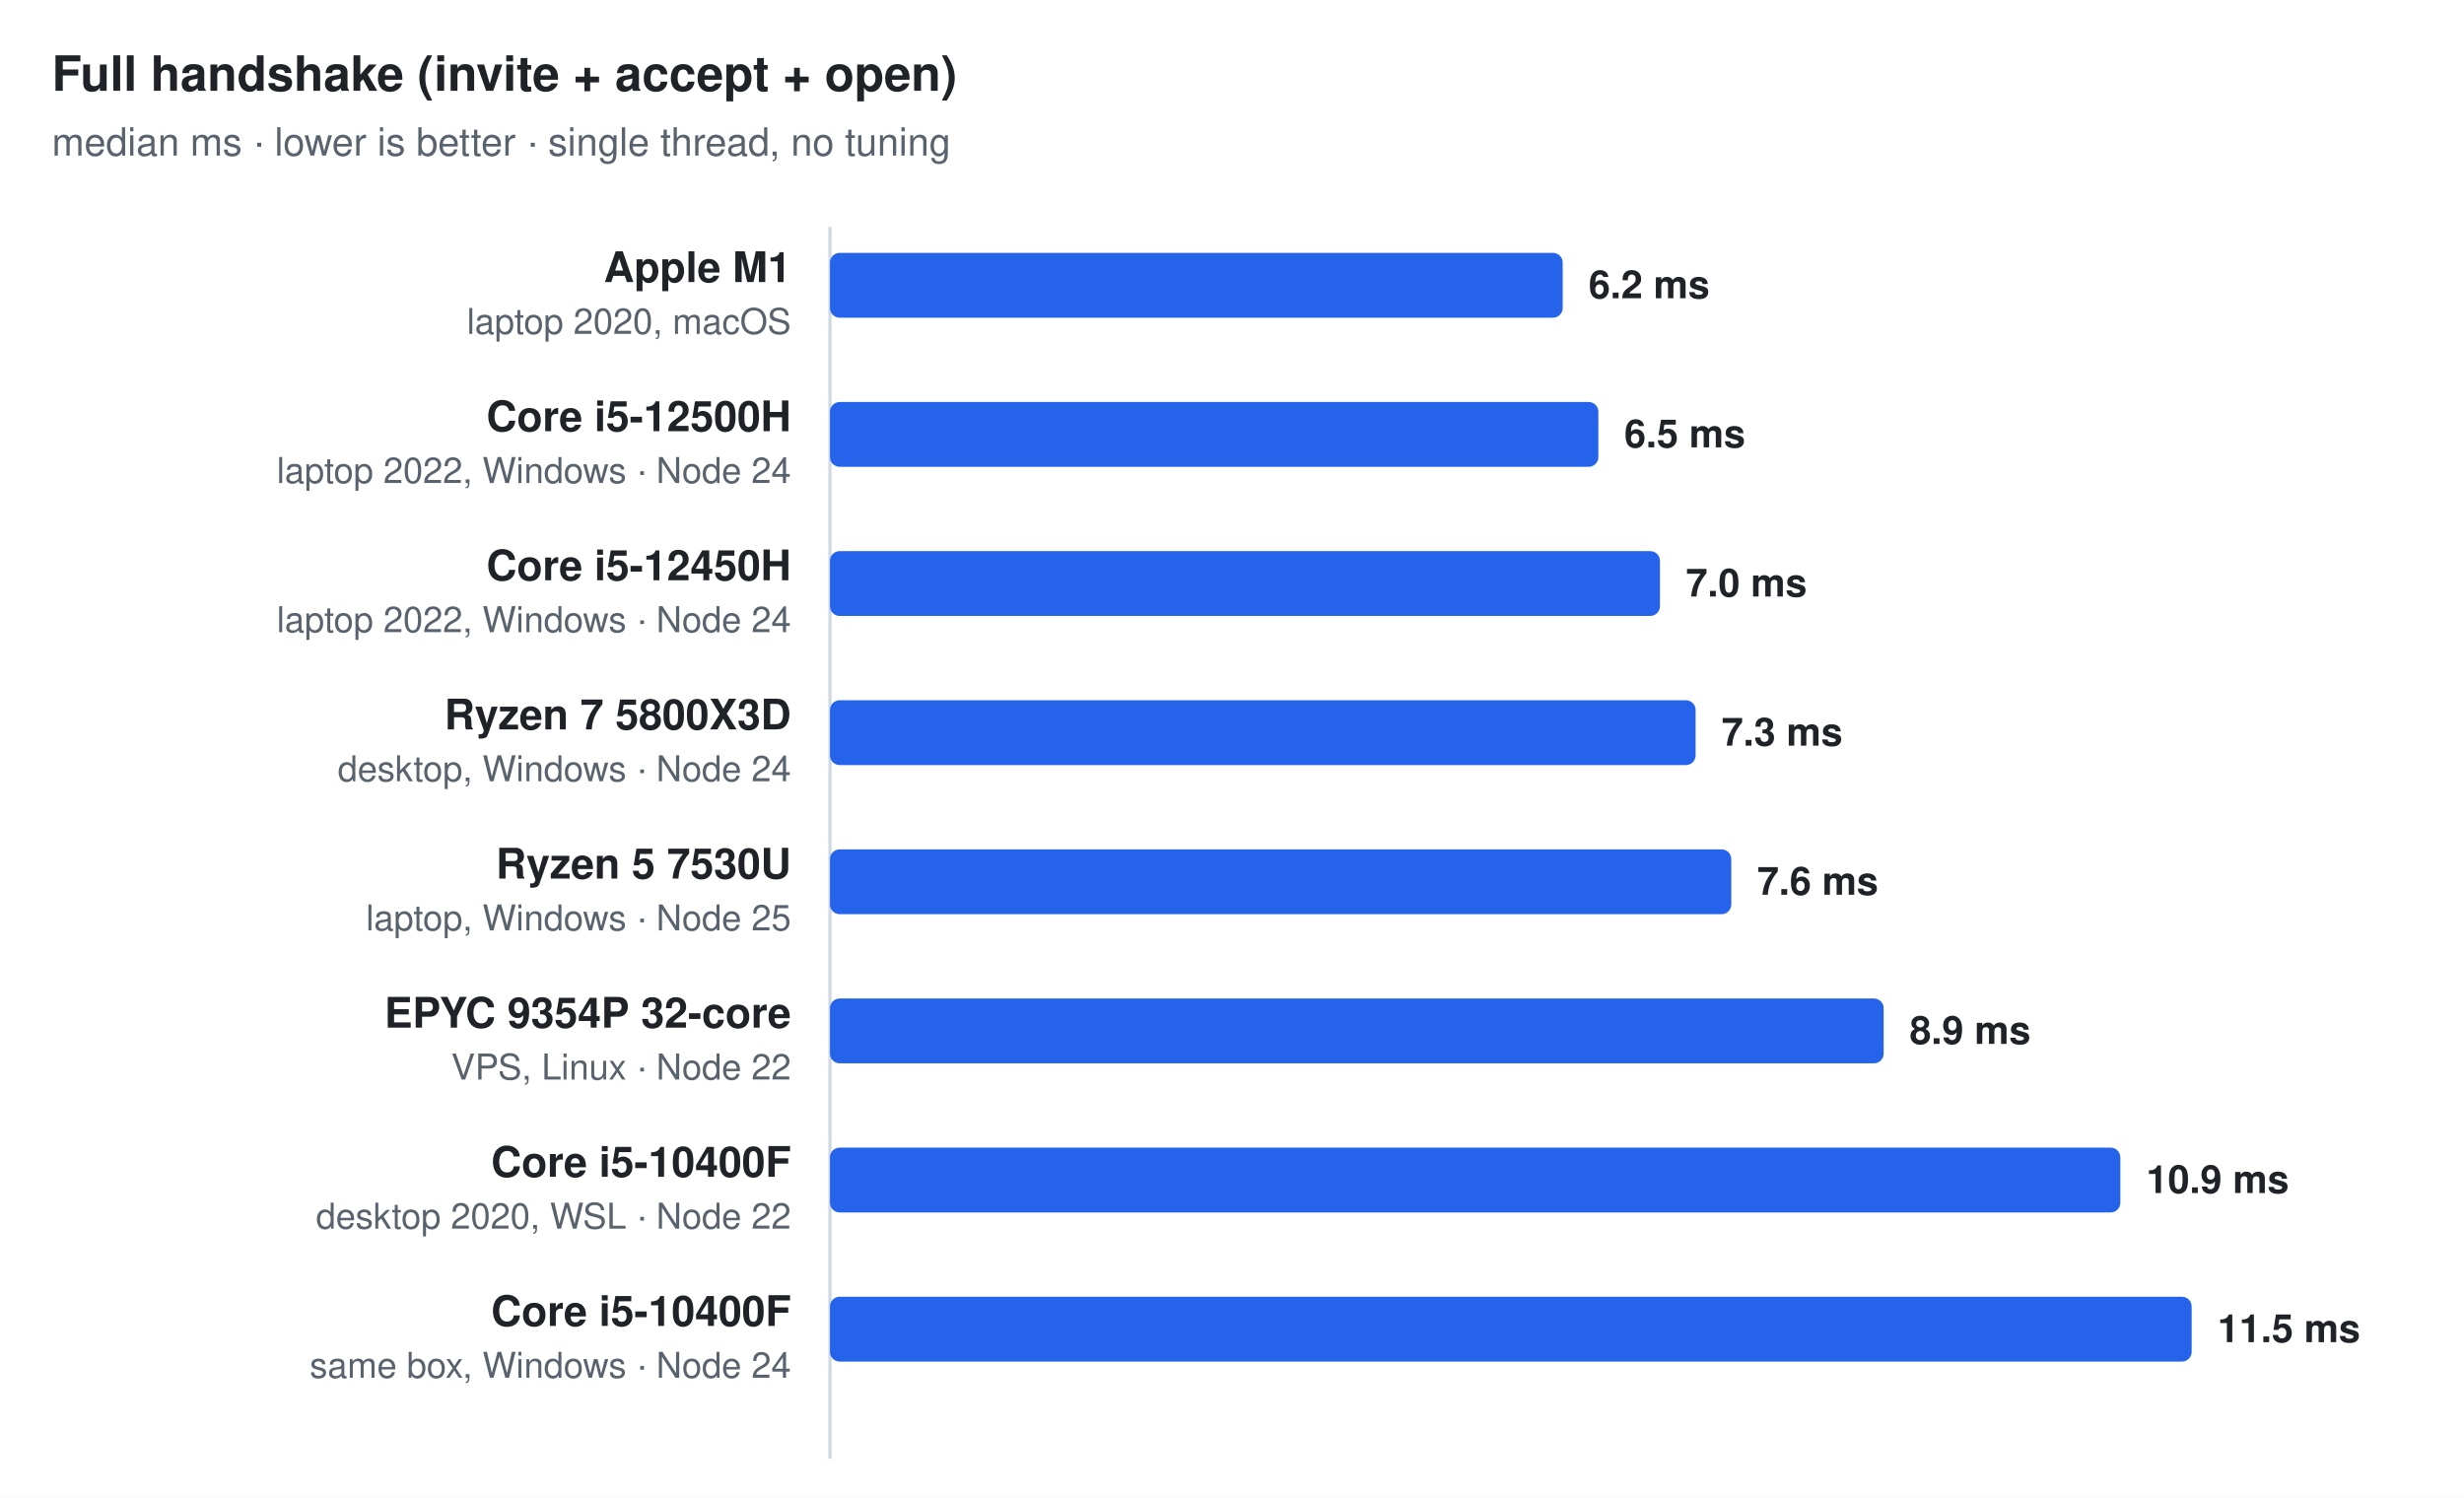
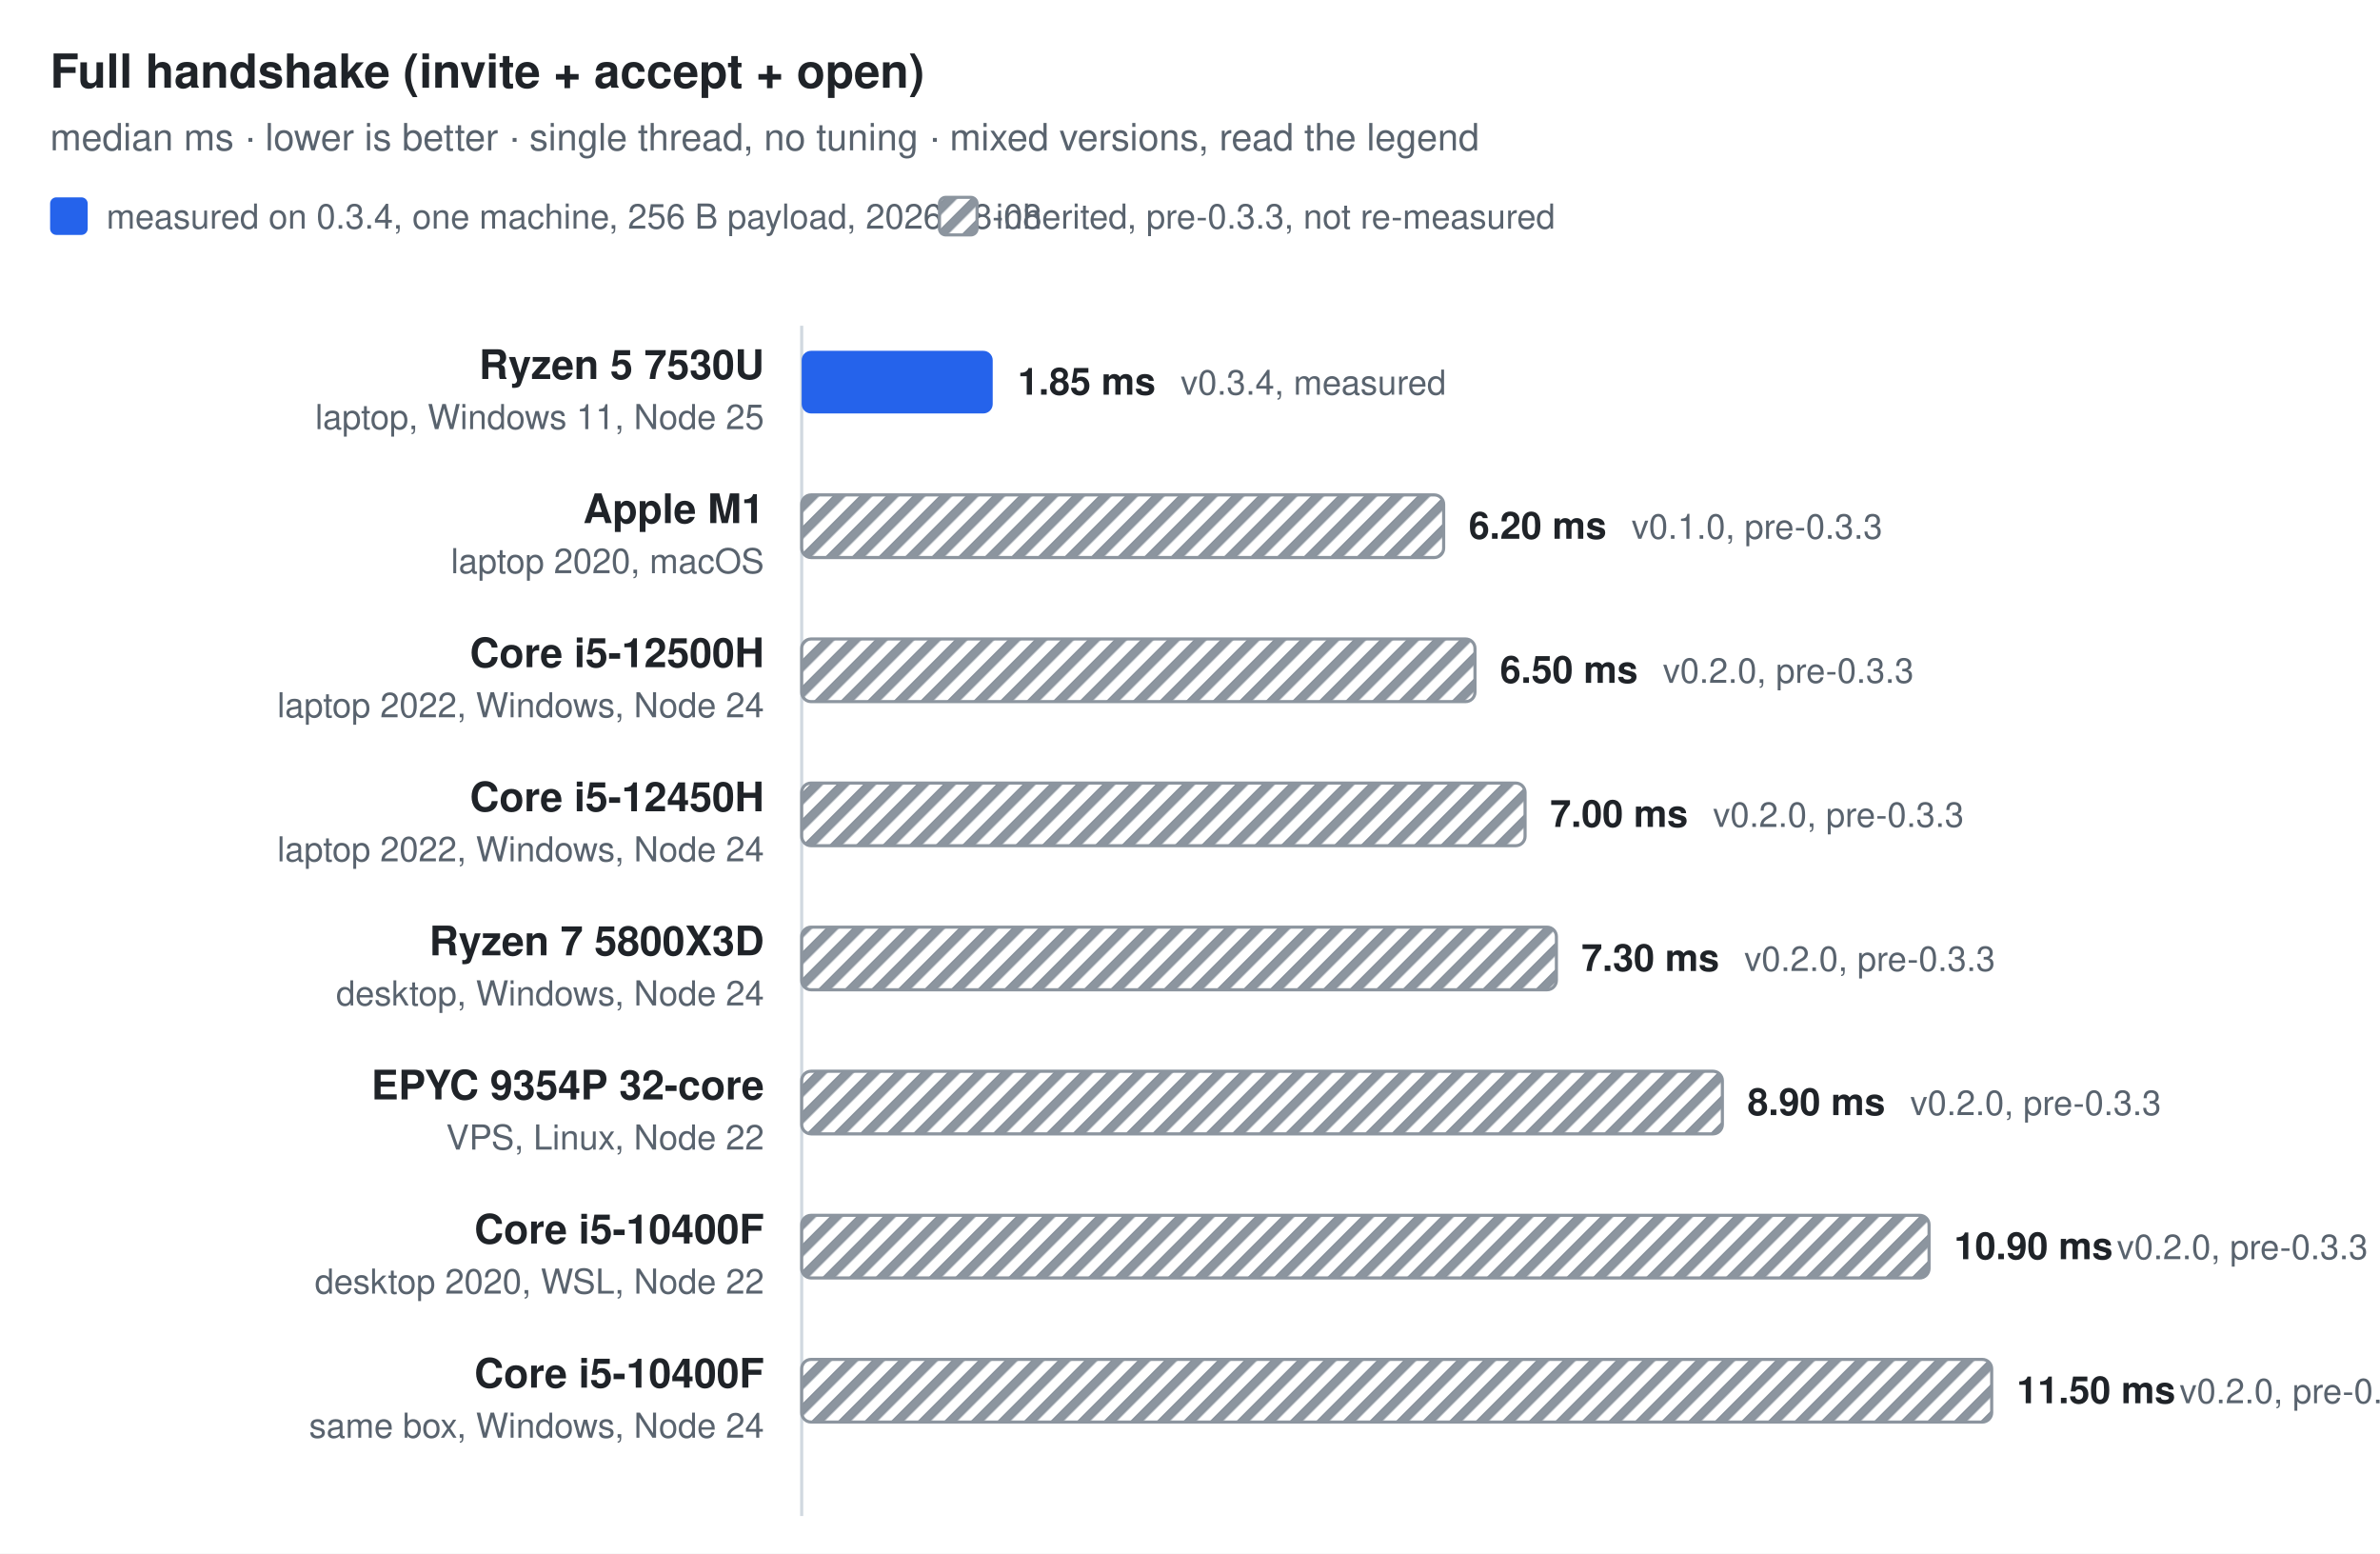
- <svg xmlns="http://www.w3.org/2000/svg" width="760" height="462" viewBox="0 0 760 462" role="img" aria-label="Full handshake (invite + accept + open), median milliseconds per machine, lower is better">
-   <rect width="760" height="462" fill="#ffffff" />
+ <svg xmlns="http://www.w3.org/2000/svg" width="760" height="496" viewBox="0 0 760 496" role="img" aria-label="Full handshake (invite + accept + open), median ms per machine, lower is better: Ryzen 5 7530U 1.85 (v0.3.4, measured), Apple M1 6.20 (v0.1.0, pre-0.3.3), Core i5-12500H 6.50 (v0.2.0, pre-0.3.3), Core i5-12450H 7.00 (v0.2.0, pre-0.3.3), Ryzen 7 5800X3D 7.30 (v0.2.0, pre-0.3.3), EPYC 9354P 32-core 8.90 (v0.2.0, pre-0.3.3), Core i5-10400F 10.90 (v0.2.0, pre-0.3.3), Core i5-10400F 11.50 (v0.2.0, pre-0.3.3). Only the Ryzen 5 7530U row is measured on 0.3.4; the rest predate the native curve and hash backends added in 0.3.3. The same laptop measured 7.6 ms on 0.2.0 and 1.85 ms on 0.3.4, so the inherited rows overstate the handshake by roughly 4x.">
+   <rect width="760" height="496" fill="#ffffff" />
+   <defs>
+     <pattern id="stale" width="6" height="6" patternUnits="userSpaceOnUse" patternTransform="rotate(45)">
+       <rect width="6" height="6" fill="#ffffff" />
+       <rect width="3" height="6" fill="#8c959f" />
+     </pattern>
+   </defs>
  <text x="16" y="28" font-family="-apple-system,BlinkMacSystemFont,'Segoe UI',Helvetica,Arial,sans-serif" font-size="15" font-weight="700" fill="#1f2328">Full handshake (invite + accept + open)</text>
-   <text x="16" y="48" font-family="-apple-system,BlinkMacSystemFont,'Segoe UI',Helvetica,Arial,sans-serif" font-size="12" fill="#59636e">median ms · lower is better · single thread, no tuning</text>
-   <line x1="256" y1="70" x2="256" y2="450" stroke="#d1d9e0" stroke-width="1" />
-   <text x="244" y="87" text-anchor="end" font-family="-apple-system,BlinkMacSystemFont,'Segoe UI',Helvetica,Arial,sans-serif" font-size="13" font-weight="600" fill="#1f2328">Apple M1</text>
-   <text x="244" y="103" text-anchor="end" font-family="-apple-system,BlinkMacSystemFont,'Segoe UI',Helvetica,Arial,sans-serif" font-size="11" fill="#59636e">laptop 2020, macOS</text>
-   <rect x="256" y="78" width="226" height="20" rx="3" fill="#2563eb" />
-   <text x="490" y="92" font-family="-apple-system,BlinkMacSystemFont,'Segoe UI',Helvetica,Arial,sans-serif" font-size="12" font-weight="600" fill="#1f2328">6.2 ms</text>
-   <text x="244" y="133" text-anchor="end" font-family="-apple-system,BlinkMacSystemFont,'Segoe UI',Helvetica,Arial,sans-serif" font-size="13" font-weight="600" fill="#1f2328">Core i5-12500H</text>
-   <text x="244" y="149" text-anchor="end" font-family="-apple-system,BlinkMacSystemFont,'Segoe UI',Helvetica,Arial,sans-serif" font-size="11" fill="#59636e">laptop 2022, Windows · Node 24</text>
-   <rect x="256" y="124" width="237" height="20" rx="3" fill="#2563eb" />
-   <text x="501" y="138" font-family="-apple-system,BlinkMacSystemFont,'Segoe UI',Helvetica,Arial,sans-serif" font-size="12" font-weight="600" fill="#1f2328">6.5 ms</text>
-   <text x="244" y="179" text-anchor="end" font-family="-apple-system,BlinkMacSystemFont,'Segoe UI',Helvetica,Arial,sans-serif" font-size="13" font-weight="600" fill="#1f2328">Core i5-12450H</text>
-   <text x="244" y="195" text-anchor="end" font-family="-apple-system,BlinkMacSystemFont,'Segoe UI',Helvetica,Arial,sans-serif" font-size="11" fill="#59636e">laptop 2022, Windows · Node 24</text>
-   <rect x="256" y="170" width="256" height="20" rx="3" fill="#2563eb" />
-   <text x="520" y="184" font-family="-apple-system,BlinkMacSystemFont,'Segoe UI',Helvetica,Arial,sans-serif" font-size="12" font-weight="600" fill="#1f2328">7.0 ms</text>
-   <text x="244" y="225" text-anchor="end" font-family="-apple-system,BlinkMacSystemFont,'Segoe UI',Helvetica,Arial,sans-serif" font-size="13" font-weight="600" fill="#1f2328">Ryzen 7 5800X3D</text>
-   <text x="244" y="241" text-anchor="end" font-family="-apple-system,BlinkMacSystemFont,'Segoe UI',Helvetica,Arial,sans-serif" font-size="11" fill="#59636e">desktop, Windows · Node 24</text>
-   <rect x="256" y="216" width="267" height="20" rx="3" fill="#2563eb" />
-   <text x="531" y="230" font-family="-apple-system,BlinkMacSystemFont,'Segoe UI',Helvetica,Arial,sans-serif" font-size="12" font-weight="600" fill="#1f2328">7.3 ms</text>
-   <text x="244" y="271" text-anchor="end" font-family="-apple-system,BlinkMacSystemFont,'Segoe UI',Helvetica,Arial,sans-serif" font-size="13" font-weight="600" fill="#1f2328">Ryzen 5 7530U</text>
-   <text x="244" y="287" text-anchor="end" font-family="-apple-system,BlinkMacSystemFont,'Segoe UI',Helvetica,Arial,sans-serif" font-size="11" fill="#59636e">laptop, Windows · Node 25</text>
-   <rect x="256" y="262" width="278" height="20" rx="3" fill="#2563eb" />
-   <text x="542" y="276" font-family="-apple-system,BlinkMacSystemFont,'Segoe UI',Helvetica,Arial,sans-serif" font-size="12" font-weight="600" fill="#1f2328">7.6 ms</text>
-   <text x="244" y="317" text-anchor="end" font-family="-apple-system,BlinkMacSystemFont,'Segoe UI',Helvetica,Arial,sans-serif" font-size="13" font-weight="600" fill="#1f2328">EPYC 9354P 32-core</text>
-   <text x="244" y="333" text-anchor="end" font-family="-apple-system,BlinkMacSystemFont,'Segoe UI',Helvetica,Arial,sans-serif" font-size="11" fill="#59636e">VPS, Linux · Node 22</text>
-   <rect x="256" y="308" width="325" height="20" rx="3" fill="#2563eb" />
-   <text x="589" y="322" font-family="-apple-system,BlinkMacSystemFont,'Segoe UI',Helvetica,Arial,sans-serif" font-size="12" font-weight="600" fill="#1f2328">8.9 ms</text>
-   <text x="244" y="363" text-anchor="end" font-family="-apple-system,BlinkMacSystemFont,'Segoe UI',Helvetica,Arial,sans-serif" font-size="13" font-weight="600" fill="#1f2328">Core i5-10400F</text>
-   <text x="244" y="379" text-anchor="end" font-family="-apple-system,BlinkMacSystemFont,'Segoe UI',Helvetica,Arial,sans-serif" font-size="11" fill="#59636e">desktop 2020, WSL · Node 22</text>
-   <rect x="256" y="354" width="398" height="20" rx="3" fill="#2563eb" />
-   <text x="662" y="368" font-family="-apple-system,BlinkMacSystemFont,'Segoe UI',Helvetica,Arial,sans-serif" font-size="12" font-weight="600" fill="#1f2328">10.9 ms</text>
-   <text x="244" y="409" text-anchor="end" font-family="-apple-system,BlinkMacSystemFont,'Segoe UI',Helvetica,Arial,sans-serif" font-size="13" font-weight="600" fill="#1f2328">Core i5-10400F</text>
-   <text x="244" y="425" text-anchor="end" font-family="-apple-system,BlinkMacSystemFont,'Segoe UI',Helvetica,Arial,sans-serif" font-size="11" fill="#59636e">same box, Windows · Node 24</text>
-   <rect x="256" y="400" width="420" height="20" rx="3" fill="#2563eb" />
-   <text x="684" y="414" font-family="-apple-system,BlinkMacSystemFont,'Segoe UI',Helvetica,Arial,sans-serif" font-size="12" font-weight="600" fill="#1f2328">11.5 ms</text>
+   <text x="16" y="48" font-family="-apple-system,BlinkMacSystemFont,'Segoe UI',Helvetica,Arial,sans-serif" font-size="12" fill="#59636e">median ms · lower is better · single thread, no tuning · mixed versions, read the legend</text>
+   <rect x="16" y="63" width="12" height="12" rx="2" fill="#2563eb" />
+   <text x="34" y="73" font-family="-apple-system,BlinkMacSystemFont,'Segoe UI',Helvetica,Arial,sans-serif" font-size="11" fill="#59636e">measured on 0.3.4, one machine, 256 B payload, 2026-08-08</text>
+   <rect x="300" y="63" width="12" height="12" rx="2" fill="url(#stale)" stroke="#8c959f" stroke-width="1" />
+   <text x="318" y="73" font-family="-apple-system,BlinkMacSystemFont,'Segoe UI',Helvetica,Arial,sans-serif" font-size="11" fill="#59636e">inherited, pre-0.3.3, not re-measured</text>
+   <line x1="256" y1="104" x2="256" y2="484" stroke="#d1d9e0" stroke-width="1" />
+   <text x="244" y="121" text-anchor="end" font-family="-apple-system,BlinkMacSystemFont,'Segoe UI',Helvetica,Arial,sans-serif" font-size="13" font-weight="600" fill="#1f2328">Ryzen 5 7530U</text>
+   <text x="244" y="137" text-anchor="end" font-family="-apple-system,BlinkMacSystemFont,'Segoe UI',Helvetica,Arial,sans-serif" font-size="11" fill="#59636e">laptop, Windows 11, Node 25</text>
+   <rect x="256" y="112" width="61" height="20" rx="3" fill="#2563eb" />
+   <text x="325" y="126" font-family="-apple-system,BlinkMacSystemFont,'Segoe UI',Helvetica,Arial,sans-serif" font-size="12" font-weight="600" fill="#1f2328">1.85 ms</text>
+   <text x="377" y="126" font-family="-apple-system,BlinkMacSystemFont,'Segoe UI',Helvetica,Arial,sans-serif" font-size="11" fill="#59636e">v0.3.4, measured</text>
+   <text x="244" y="167" text-anchor="end" font-family="-apple-system,BlinkMacSystemFont,'Segoe UI',Helvetica,Arial,sans-serif" font-size="13" font-weight="600" fill="#1f2328">Apple M1</text>
+   <text x="244" y="183" text-anchor="end" font-family="-apple-system,BlinkMacSystemFont,'Segoe UI',Helvetica,Arial,sans-serif" font-size="11" fill="#59636e">laptop 2020, macOS</text>
+   <rect x="256" y="158" width="205" height="20" rx="3" fill="url(#stale)" stroke="#8c959f" stroke-width="1" />
+   <text x="469" y="172" font-family="-apple-system,BlinkMacSystemFont,'Segoe UI',Helvetica,Arial,sans-serif" font-size="12" font-weight="600" fill="#1f2328">6.20 ms</text>
+   <text x="521" y="172" font-family="-apple-system,BlinkMacSystemFont,'Segoe UI',Helvetica,Arial,sans-serif" font-size="11" fill="#59636e">v0.1.0, pre-0.3.3</text>
+   <text x="244" y="213" text-anchor="end" font-family="-apple-system,BlinkMacSystemFont,'Segoe UI',Helvetica,Arial,sans-serif" font-size="13" font-weight="600" fill="#1f2328">Core i5-12500H</text>
+   <text x="244" y="229" text-anchor="end" font-family="-apple-system,BlinkMacSystemFont,'Segoe UI',Helvetica,Arial,sans-serif" font-size="11" fill="#59636e">laptop 2022, Windows, Node 24</text>
+   <rect x="256" y="204" width="215" height="20" rx="3" fill="url(#stale)" stroke="#8c959f" stroke-width="1" />
+   <text x="479" y="218" font-family="-apple-system,BlinkMacSystemFont,'Segoe UI',Helvetica,Arial,sans-serif" font-size="12" font-weight="600" fill="#1f2328">6.50 ms</text>
+   <text x="531" y="218" font-family="-apple-system,BlinkMacSystemFont,'Segoe UI',Helvetica,Arial,sans-serif" font-size="11" fill="#59636e">v0.2.0, pre-0.3.3</text>
+   <text x="244" y="259" text-anchor="end" font-family="-apple-system,BlinkMacSystemFont,'Segoe UI',Helvetica,Arial,sans-serif" font-size="13" font-weight="600" fill="#1f2328">Core i5-12450H</text>
+   <text x="244" y="275" text-anchor="end" font-family="-apple-system,BlinkMacSystemFont,'Segoe UI',Helvetica,Arial,sans-serif" font-size="11" fill="#59636e">laptop 2022, Windows, Node 24</text>
+   <rect x="256" y="250" width="231" height="20" rx="3" fill="url(#stale)" stroke="#8c959f" stroke-width="1" />
+   <text x="495" y="264" font-family="-apple-system,BlinkMacSystemFont,'Segoe UI',Helvetica,Arial,sans-serif" font-size="12" font-weight="600" fill="#1f2328">7.00 ms</text>
+   <text x="547" y="264" font-family="-apple-system,BlinkMacSystemFont,'Segoe UI',Helvetica,Arial,sans-serif" font-size="11" fill="#59636e">v0.2.0, pre-0.3.3</text>
+   <text x="244" y="305" text-anchor="end" font-family="-apple-system,BlinkMacSystemFont,'Segoe UI',Helvetica,Arial,sans-serif" font-size="13" font-weight="600" fill="#1f2328">Ryzen 7 5800X3D</text>
+   <text x="244" y="321" text-anchor="end" font-family="-apple-system,BlinkMacSystemFont,'Segoe UI',Helvetica,Arial,sans-serif" font-size="11" fill="#59636e">desktop, Windows, Node 24</text>
+   <rect x="256" y="296" width="241" height="20" rx="3" fill="url(#stale)" stroke="#8c959f" stroke-width="1" />
+   <text x="505" y="310" font-family="-apple-system,BlinkMacSystemFont,'Segoe UI',Helvetica,Arial,sans-serif" font-size="12" font-weight="600" fill="#1f2328">7.30 ms</text>
+   <text x="557" y="310" font-family="-apple-system,BlinkMacSystemFont,'Segoe UI',Helvetica,Arial,sans-serif" font-size="11" fill="#59636e">v0.2.0, pre-0.3.3</text>
+   <text x="244" y="351" text-anchor="end" font-family="-apple-system,BlinkMacSystemFont,'Segoe UI',Helvetica,Arial,sans-serif" font-size="13" font-weight="600" fill="#1f2328">EPYC 9354P 32-core</text>
+   <text x="244" y="367" text-anchor="end" font-family="-apple-system,BlinkMacSystemFont,'Segoe UI',Helvetica,Arial,sans-serif" font-size="11" fill="#59636e">VPS, Linux, Node 22</text>
+   <rect x="256" y="342" width="294" height="20" rx="3" fill="url(#stale)" stroke="#8c959f" stroke-width="1" />
+   <text x="558" y="356" font-family="-apple-system,BlinkMacSystemFont,'Segoe UI',Helvetica,Arial,sans-serif" font-size="12" font-weight="600" fill="#1f2328">8.90 ms</text>
+   <text x="610" y="356" font-family="-apple-system,BlinkMacSystemFont,'Segoe UI',Helvetica,Arial,sans-serif" font-size="11" fill="#59636e">v0.2.0, pre-0.3.3</text>
+   <text x="244" y="397" text-anchor="end" font-family="-apple-system,BlinkMacSystemFont,'Segoe UI',Helvetica,Arial,sans-serif" font-size="13" font-weight="600" fill="#1f2328">Core i5-10400F</text>
+   <text x="244" y="413" text-anchor="end" font-family="-apple-system,BlinkMacSystemFont,'Segoe UI',Helvetica,Arial,sans-serif" font-size="11" fill="#59636e">desktop 2020, WSL, Node 22</text>
+   <rect x="256" y="388" width="360" height="20" rx="3" fill="url(#stale)" stroke="#8c959f" stroke-width="1" />
+   <text x="624" y="402" font-family="-apple-system,BlinkMacSystemFont,'Segoe UI',Helvetica,Arial,sans-serif" font-size="12" font-weight="600" fill="#1f2328">10.90 ms</text>
+   <text x="676" y="402" font-family="-apple-system,BlinkMacSystemFont,'Segoe UI',Helvetica,Arial,sans-serif" font-size="11" fill="#59636e">v0.2.0, pre-0.3.3</text>
+   <text x="244" y="443" text-anchor="end" font-family="-apple-system,BlinkMacSystemFont,'Segoe UI',Helvetica,Arial,sans-serif" font-size="13" font-weight="600" fill="#1f2328">Core i5-10400F</text>
+   <text x="244" y="459" text-anchor="end" font-family="-apple-system,BlinkMacSystemFont,'Segoe UI',Helvetica,Arial,sans-serif" font-size="11" fill="#59636e">same box, Windows, Node 24</text>
+   <rect x="256" y="434" width="380" height="20" rx="3" fill="url(#stale)" stroke="#8c959f" stroke-width="1" />
+   <text x="644" y="448" font-family="-apple-system,BlinkMacSystemFont,'Segoe UI',Helvetica,Arial,sans-serif" font-size="12" font-weight="600" fill="#1f2328">11.50 ms</text>
+   <text x="696" y="448" font-family="-apple-system,BlinkMacSystemFont,'Segoe UI',Helvetica,Arial,sans-serif" font-size="11" fill="#59636e">v0.2.0, pre-0.3.3</text>
</svg>
